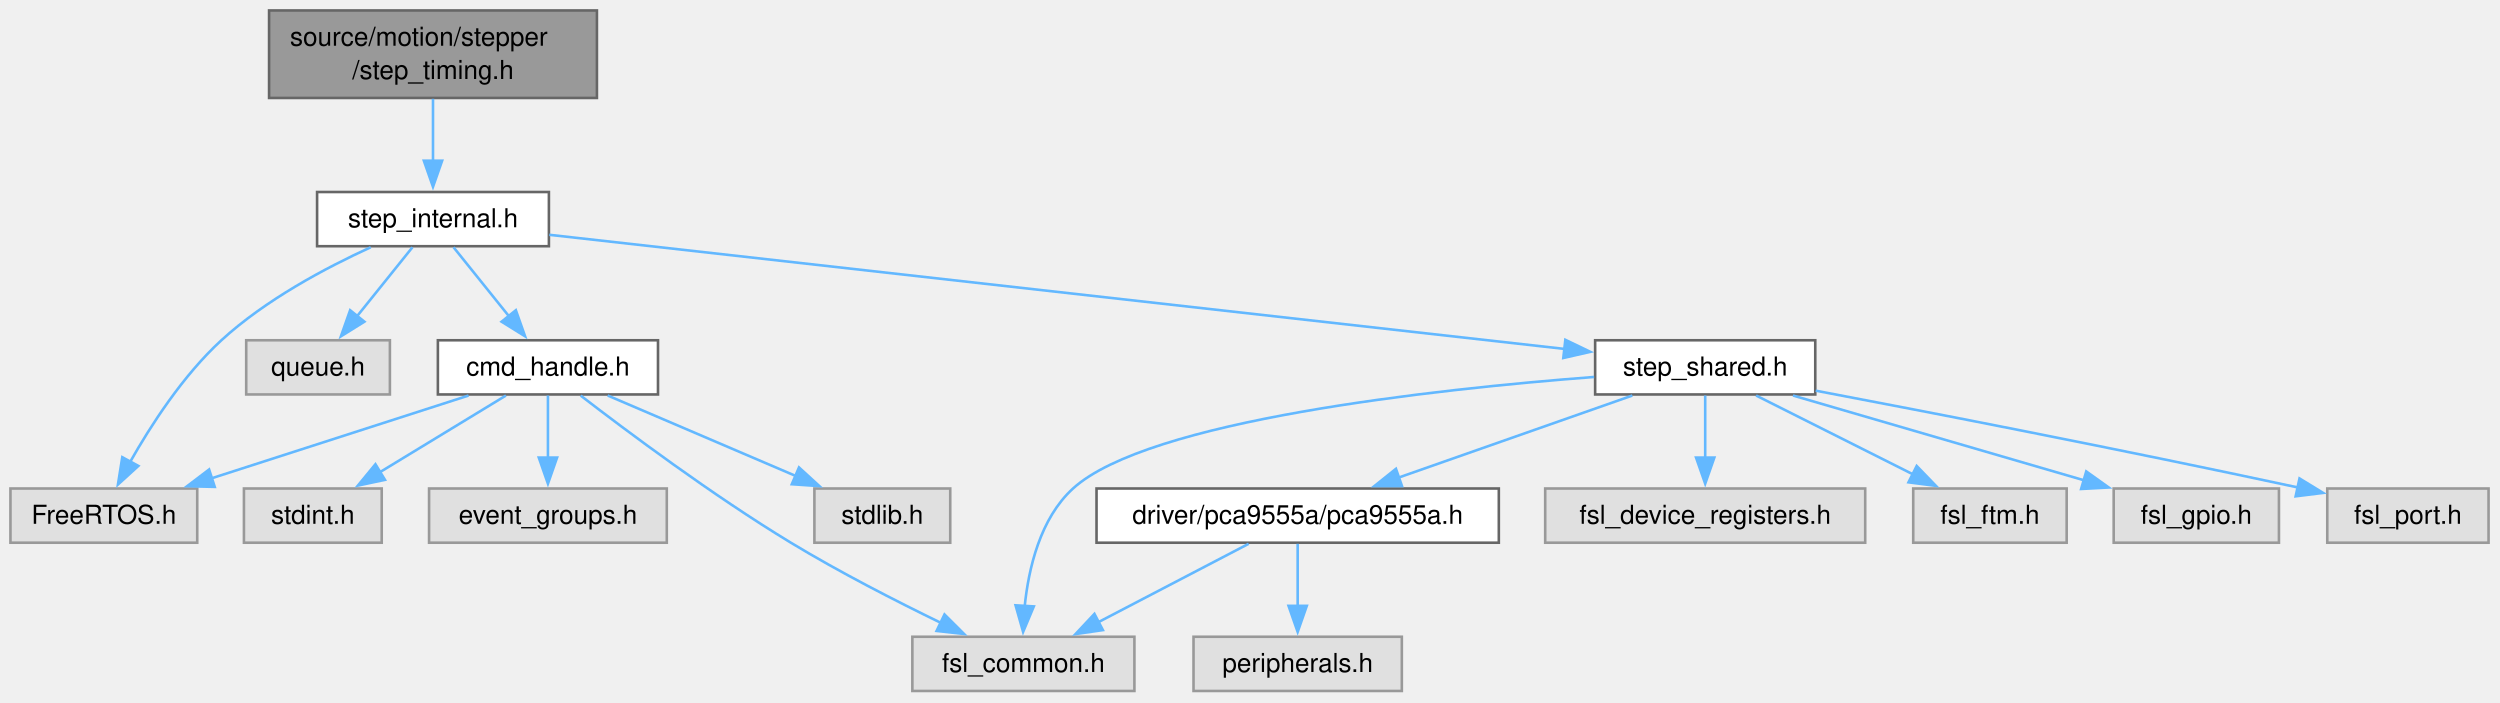
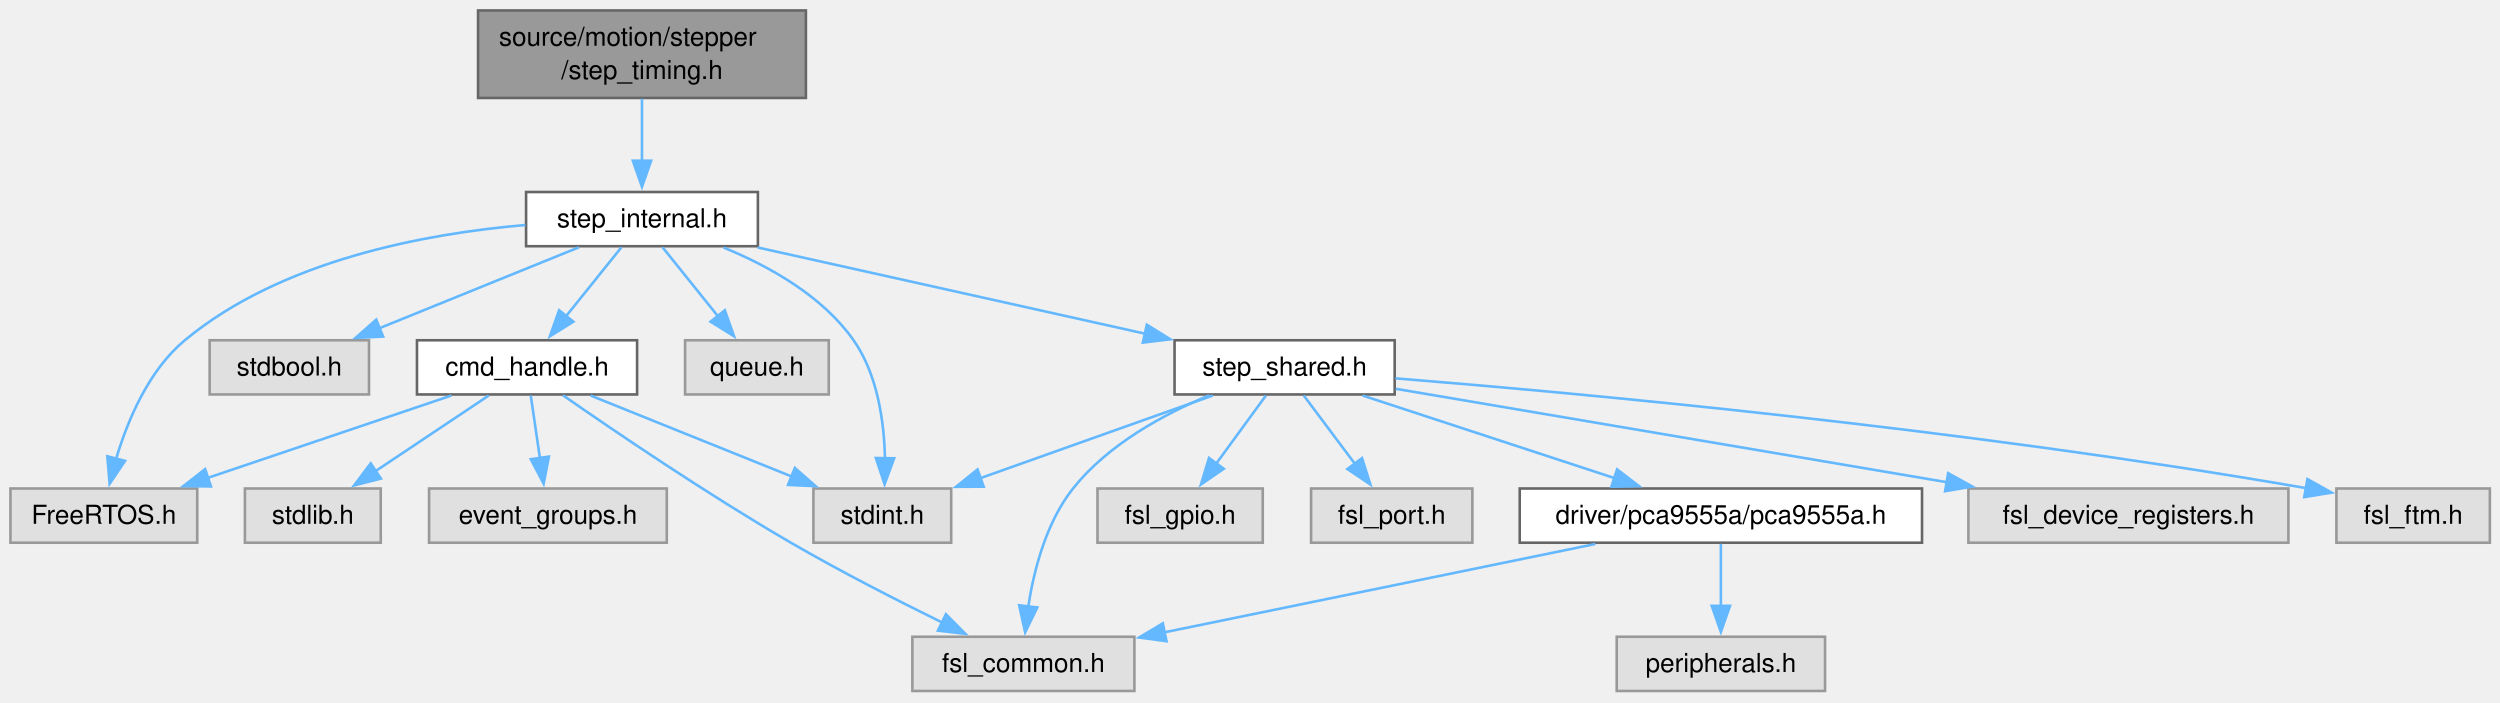
<svg xmlns="http://www.w3.org/2000/svg" xmlns:xlink="http://www.w3.org/1999/xlink" width="957pt" height="269pt" viewBox="0.00 0.00 957.00 269.00">
  <g id="graph0" class="graph" transform="scale(1 1) rotate(0) translate(4 264.5)">
    <g id="Node000001" class="node">
      <g id="a_Node000001">
        <a xlink:title=" ">
-           <polygon fill="#999999" stroke="#666666" points="224.5,-260.5 99,-260.5 99,-227 224.5,-227 224.5,-260.5" />
-           <text xml:space="preserve" text-anchor="start" x="107" y="-247" font-family="Helvetica,sans-Serif" font-size="10.00">source/motion/stepper</text>
-           <text xml:space="preserve" text-anchor="middle" x="161.75" y="-234.25" font-family="Helvetica,sans-Serif" font-size="10.00">/step_timing.h</text>
+           <polygon fill="#999999" stroke="#666666" points="304.5,-260.5 179,-260.5 179,-227 304.5,-227 304.5,-260.5" />
+           <text xml:space="preserve" text-anchor="start" x="187" y="-247" font-family="Helvetica,sans-Serif" font-size="10.00">source/motion/stepper</text>
+           <text xml:space="preserve" text-anchor="middle" x="241.75" y="-234.25" font-family="Helvetica,sans-Serif" font-size="10.00">/step_timing.h</text>
        </a>
      </g>
    </g>
    <g id="Node000002" class="node">
      <g id="a_Node000002">
        <a xlink:href="step__internal_8h.html" target="_top" xlink:title=" ">
-           <polygon fill="white" stroke="#666666" points="206.12,-191 117.38,-191 117.38,-170.25 206.12,-170.25 206.12,-191" />
-           <text xml:space="preserve" text-anchor="middle" x="161.75" y="-177.5" font-family="Helvetica,sans-Serif" font-size="10.00">step_internal.h</text>
+           <polygon fill="white" stroke="#666666" points="286.12,-191 197.38,-191 197.38,-170.25 286.12,-170.25 286.12,-191" />
+           <text xml:space="preserve" text-anchor="middle" x="241.75" y="-177.5" font-family="Helvetica,sans-Serif" font-size="10.00">step_internal.h</text>
        </a>
      </g>
    </g>
    <g id="edge1_Node000001_Node000002" class="edge">
      <g id="a_edge1_Node000001_Node000002">
        <a xlink:title=" ">
-           <path fill="none" stroke="#63b8ff" d="M161.75,-226.69C161.75,-219.35 161.75,-210.57 161.75,-202.71" />
-           <polygon fill="#63b8ff" stroke="#63b8ff" points="165.25,-202.98 161.75,-192.98 158.25,-202.98 165.25,-202.98" />
+           <path fill="none" stroke="#63b8ff" d="M241.75,-226.69C241.75,-219.35 241.75,-210.57 241.75,-202.71" />
+           <polygon fill="#63b8ff" stroke="#63b8ff" points="245.25,-202.98 241.75,-192.98 238.25,-202.98 245.25,-202.98" />
        </a>
      </g>
    </g>
    <g id="Node000003" class="node">
      <g id="a_Node000003">
        <a xlink:title=" ">
+           <polygon fill="#e0e0e0" stroke="#999999" points="360.12,-77.5 307.38,-77.5 307.38,-56.75 360.12,-56.75 360.12,-77.5" />
+           <text xml:space="preserve" text-anchor="middle" x="333.75" y="-64" font-family="Helvetica,sans-Serif" font-size="10.00">stdint.h</text>
+         </a>
+       </g>
+     </g>
+     <g id="edge2_Node000002_Node000003" class="edge">
+       <g id="a_edge2_Node000002_Node000003">
+         <a xlink:title=" ">
+           <path fill="none" stroke="#63b8ff" d="M272.95,-169.76C290.32,-162.65 310.8,-151.26 322.75,-134.25 331.97,-121.13 334.45,-102.97 334.78,-89" />
+           <polygon fill="#63b8ff" stroke="#63b8ff" points="338.28,-89.07 334.62,-79.13 331.28,-89.18 338.28,-89.07" />
+         </a>
+       </g>
+     </g>
+     <g id="Node000004" class="node">
+       <g id="a_Node000004">
+         <a xlink:title=" ">
+           <polygon fill="#e0e0e0" stroke="#999999" points="137.25,-134.25 76.25,-134.25 76.25,-113.5 137.25,-113.5 137.25,-134.25" />
+           <text xml:space="preserve" text-anchor="middle" x="106.75" y="-120.75" font-family="Helvetica,sans-Serif" font-size="10.00">stdbool.h</text>
+         </a>
+       </g>
+     </g>
+     <g id="edge3_Node000002_Node000004" class="edge">
+       <g id="a_edge3_Node000002_Node000004">
+         <a xlink:title=" ">
+           <path fill="none" stroke="#63b8ff" d="M217.61,-169.84C196.31,-161.19 165,-148.5 141.08,-138.8" />
+           <polygon fill="#63b8ff" stroke="#63b8ff" points="142.66,-135.66 132.08,-135.15 140.03,-142.15 142.66,-135.66" />
+         </a>
+       </g>
+     </g>
+     <g id="Node000005" class="node">
+       <g id="a_Node000005">
+         <a xlink:title=" ">
          <polygon fill="#e0e0e0" stroke="#999999" points="71.5,-77.5 0,-77.5 0,-56.75 71.5,-56.75 71.5,-77.5" />
          <text xml:space="preserve" text-anchor="middle" x="35.75" y="-64" font-family="Helvetica,sans-Serif" font-size="10.00">FreeRTOS.h</text>
        </a>
      </g>
    </g>
-     <g id="edge2_Node000002_Node000003" class="edge">
-       <g id="a_edge2_Node000002_Node000003">
-         <a xlink:title=" ">
-           <path fill="none" stroke="#63b8ff" d="M137.91,-169.85C120.7,-161.99 97.62,-149.72 80.75,-134.25 66.07,-120.79 53.71,-101.65 45.68,-87.43" />
-           <polygon fill="#63b8ff" stroke="#63b8ff" points="48.97,-86.15 41.14,-79.01 42.81,-89.48 48.97,-86.15" />
-         </a>
-       </g>
-     </g>
-     <g id="Node000004" class="node">
-       <g id="a_Node000004">
-         <a xlink:title=" ">
-           <polygon fill="#e0e0e0" stroke="#999999" points="145.25,-134.25 90.25,-134.25 90.25,-113.5 145.25,-113.5 145.25,-134.25" />
-           <text xml:space="preserve" text-anchor="middle" x="117.75" y="-120.75" font-family="Helvetica,sans-Serif" font-size="10.00">queue.h</text>
-         </a>
-       </g>
-     </g>
-     <g id="edge3_Node000002_Node000004" class="edge">
-       <g id="a_edge3_Node000002_Node000004">
-         <a xlink:title=" ">
-           <path fill="none" stroke="#63b8ff" d="M153.88,-169.84C148,-162.52 139.78,-152.29 132.67,-143.44" />
-           <polygon fill="#63b8ff" stroke="#63b8ff" points="135.49,-141.36 126.5,-135.76 130.03,-145.75 135.49,-141.36" />
-         </a>
-       </g>
-     </g>
-     <g id="Node000005" class="node">
-       <g id="a_Node000005">
-         <a xlink:href="cmd__handle_8h.html" target="_top" xlink:title=" ">
-           <polygon fill="white" stroke="#666666" points="247.88,-134.25 163.62,-134.25 163.62,-113.5 247.88,-113.5 247.88,-134.25" />
-           <text xml:space="preserve" text-anchor="middle" x="205.75" y="-120.75" font-family="Helvetica,sans-Serif" font-size="10.00">cmd_handle.h</text>
-         </a>
-       </g>
-     </g>
    <g id="edge4_Node000002_Node000005" class="edge">
      <g id="a_edge4_Node000002_Node000005">
        <a xlink:title=" ">
-           <path fill="none" stroke="#63b8ff" d="M169.62,-169.84C175.5,-162.52 183.72,-152.29 190.83,-143.44" />
-           <polygon fill="#63b8ff" stroke="#63b8ff" points="193.47,-145.75 197,-135.76 188.01,-141.36 193.47,-145.75" />
+           <path fill="none" stroke="#63b8ff" d="M197.12,-178.37C158.63,-175.08 103.57,-164.83 66.75,-134.25 52.88,-122.73 44.86,-103.61 40.46,-88.88" />
+           <polygon fill="#63b8ff" stroke="#63b8ff" points="43.86,-88.07 37.96,-79.28 37.09,-89.83 43.86,-88.07" />
+         </a>
+       </g>
+     </g>
+     <g id="Node000006" class="node">
+       <g id="a_Node000006">
+         <a xlink:title=" ">
+           <polygon fill="#e0e0e0" stroke="#999999" points="313.25,-134.25 258.25,-134.25 258.25,-113.5 313.25,-113.5 313.25,-134.25" />
+           <text xml:space="preserve" text-anchor="middle" x="285.75" y="-120.75" font-family="Helvetica,sans-Serif" font-size="10.00">queue.h</text>
+         </a>
+       </g>
+     </g>
+     <g id="edge5_Node000002_Node000006" class="edge">
+       <g id="a_edge5_Node000002_Node000006">
+         <a xlink:title=" ">
+           <path fill="none" stroke="#63b8ff" d="M249.62,-169.84C255.5,-162.52 263.72,-152.29 270.83,-143.44" />
+           <polygon fill="#63b8ff" stroke="#63b8ff" points="273.47,-145.75 277,-135.76 268.01,-141.36 273.47,-145.75" />
+         </a>
+       </g>
+     </g>
+     <g id="Node000007" class="node">
+       <g id="a_Node000007">
+         <a xlink:href="cmd__handle_8h.html" target="_top" xlink:title=" ">
+           <polygon fill="white" stroke="#666666" points="239.88,-134.25 155.62,-134.25 155.62,-113.5 239.88,-113.5 239.88,-134.25" />
+           <text xml:space="preserve" text-anchor="middle" x="197.75" y="-120.75" font-family="Helvetica,sans-Serif" font-size="10.00">cmd_handle.h</text>
+         </a>
+       </g>
+     </g>
+     <g id="edge6_Node000002_Node000007" class="edge">
+       <g id="a_edge6_Node000002_Node000007">
+         <a xlink:title=" ">
+           <path fill="none" stroke="#63b8ff" d="M233.88,-169.84C228,-162.52 219.78,-152.29 212.67,-143.44" />
+           <polygon fill="#63b8ff" stroke="#63b8ff" points="215.49,-141.36 206.5,-135.76 210.03,-145.75 215.49,-141.36" />
+         </a>
+       </g>
+     </g>
+     <g id="Node000011" class="node">
+       <g id="a_Node000011">
+         <a xlink:href="step__shared_8h.html" target="_top" xlink:title=" ">
+           <polygon fill="white" stroke="#666666" points="529.88,-134.25 445.62,-134.25 445.62,-113.5 529.88,-113.5 529.88,-134.25" />
+           <text xml:space="preserve" text-anchor="middle" x="487.75" y="-120.75" font-family="Helvetica,sans-Serif" font-size="10.00">step_shared.h</text>
+         </a>
+       </g>
+     </g>
+     <g id="edge12_Node000002_Node000011" class="edge">
+       <g id="a_edge12_Node000002_Node000011">
+         <a xlink:title=" ">
+           <path fill="none" stroke="#63b8ff" d="M286.01,-169.77C327.63,-160.51 389.98,-146.64 434.34,-136.76" />
+           <polygon fill="#63b8ff" stroke="#63b8ff" points="435.01,-140.2 444.01,-134.61 433.49,-133.37 435.01,-140.2" />
+         </a>
+       </g>
+     </g>
+     <g id="edge7_Node000007_Node000003" class="edge">
+       <g id="a_edge7_Node000007_Node000003">
+         <a xlink:title=" ">
+           <path fill="none" stroke="#63b8ff" d="M222.06,-113.09C243.53,-104.44 275.07,-91.75 299.16,-82.05" />
+           <polygon fill="#63b8ff" stroke="#63b8ff" points="300.27,-85.38 308.24,-78.39 297.66,-78.88 300.27,-85.38" />
+         </a>
+       </g>
+     </g>
+     <g id="edge8_Node000007_Node000005" class="edge">
+       <g id="a_edge8_Node000007_Node000005">
+         <a xlink:title=" ">
+           <path fill="none" stroke="#63b8ff" d="M168.79,-113.09C142.72,-104.28 104.19,-91.25 75.29,-81.49" />
+           <polygon fill="#63b8ff" stroke="#63b8ff" points="76.76,-78.29 66.17,-78.41 74.52,-84.92 76.76,-78.29" />
+         </a>
+       </g>
+     </g>
+     <g id="Node000008" class="node">
+       <g id="a_Node000008">
+         <a xlink:title=" ">
+           <polygon fill="#e0e0e0" stroke="#999999" points="251.25,-77.5 160.25,-77.5 160.25,-56.75 251.25,-56.75 251.25,-77.5" />
+           <text xml:space="preserve" text-anchor="middle" x="205.75" y="-64" font-family="Helvetica,sans-Serif" font-size="10.00">event_groups.h</text>
+         </a>
+       </g>
+     </g>
+     <g id="edge9_Node000007_Node000008" class="edge">
+       <g id="a_edge9_Node000007_Node000008">
+         <a xlink:title=" ">
+           <path fill="none" stroke="#63b8ff" d="M199.18,-113.09C200.16,-106.39 201.49,-97.26 202.7,-88.98" />
+           <polygon fill="#63b8ff" stroke="#63b8ff" points="206.13,-89.73 204.11,-79.33 199.2,-88.71 206.13,-89.73" />
+         </a>
+       </g>
+     </g>
+     <g id="Node000009" class="node">
+       <g id="a_Node000009">
+         <a xlink:title=" ">
+           <polygon fill="#e0e0e0" stroke="#999999" points="430.25,-20.75 345.25,-20.75 345.25,0 430.25,0 430.25,-20.75" />
+           <text xml:space="preserve" text-anchor="middle" x="387.75" y="-7.25" font-family="Helvetica,sans-Serif" font-size="10.00">fsl_common.h</text>
+         </a>
+       </g>
+     </g>
+     <g id="edge10_Node000007_Node000009" class="edge">
+       <g id="a_edge10_Node000007_Node000009">
+         <a xlink:title=" ">
+           <path fill="none" stroke="#63b8ff" d="M211.5,-113.19C230.66,-99.85 266.66,-75.36 298.75,-56.75 317.63,-45.8 339.47,-34.64 356.78,-26.14" />
+           <polygon fill="#63b8ff" stroke="#63b8ff" points="358.09,-29.39 365.55,-21.87 355.03,-23.1 358.09,-29.39" />
        </a>
      </g>
    </g>
    <g id="Node000010" class="node">
      <g id="a_Node000010">
-         <a xlink:href="step__shared_8h.html" target="_top" xlink:title=" ">
-           <polygon fill="white" stroke="#666666" points="690.88,-134.25 606.62,-134.25 606.62,-113.5 690.88,-113.5 690.88,-134.25" />
-           <text xml:space="preserve" text-anchor="middle" x="648.75" y="-120.75" font-family="Helvetica,sans-Serif" font-size="10.00">step_shared.h</text>
-         </a>
-       </g>
-     </g>
-     <g id="edge10_Node000002_Node000010" class="edge">
-       <g id="a_edge10_Node000002_Node000010">
-         <a xlink:title=" ">
-           <path fill="none" stroke="#63b8ff" d="M206.26,-174.62C295.95,-164.54 498.09,-141.81 594.98,-130.92" />
-           <polygon fill="#63b8ff" stroke="#63b8ff" points="595.21,-134.42 604.76,-129.82 594.43,-127.46 595.21,-134.42" />
-         </a>
-       </g>
-     </g>
-     <g id="edge6_Node000005_Node000003" class="edge">
-       <g id="a_edge6_Node000005_Node000003">
-         <a xlink:title=" ">
-           <path fill="none" stroke="#63b8ff" d="M175.36,-113.09C147.88,-104.24 107.21,-91.14 76.84,-81.36" />
-           <polygon fill="#63b8ff" stroke="#63b8ff" points="78.2,-78.12 67.61,-78.38 76.05,-84.78 78.2,-78.12" />
-         </a>
-       </g>
-     </g>
-     <g id="Node000006" class="node">
-       <g id="a_Node000006">
-         <a xlink:title=" ">
-           <polygon fill="#e0e0e0" stroke="#999999" points="142.12,-77.5 89.38,-77.5 89.38,-56.75 142.12,-56.75 142.12,-77.5" />
-           <text xml:space="preserve" text-anchor="middle" x="115.75" y="-64" font-family="Helvetica,sans-Serif" font-size="10.00">stdint.h</text>
-         </a>
-       </g>
-     </g>
-     <g id="edge5_Node000005_Node000006" class="edge">
-       <g id="a_edge5_Node000005_Node000006">
-         <a xlink:title=" ">
-           <path fill="none" stroke="#63b8ff" d="M189.66,-113.09C176.22,-104.91 156.82,-93.11 141.26,-83.65" />
-           <polygon fill="#63b8ff" stroke="#63b8ff" points="143.36,-80.82 132.99,-78.62 139.72,-86.8 143.36,-80.82" />
-         </a>
-       </g>
-     </g>
-     <g id="Node000007" class="node">
-       <g id="a_Node000007">
-         <a xlink:title=" ">
-           <polygon fill="#e0e0e0" stroke="#999999" points="251.25,-77.5 160.25,-77.5 160.25,-56.75 251.25,-56.75 251.25,-77.5" />
-           <text xml:space="preserve" text-anchor="middle" x="205.75" y="-64" font-family="Helvetica,sans-Serif" font-size="10.00">event_groups.h</text>
-         </a>
-       </g>
-     </g>
-     <g id="edge7_Node000005_Node000007" class="edge">
-       <g id="a_edge7_Node000005_Node000007">
-         <a xlink:title=" ">
-           <path fill="none" stroke="#63b8ff" d="M205.75,-113.09C205.75,-106.47 205.75,-97.47 205.75,-89.27" />
-           <polygon fill="#63b8ff" stroke="#63b8ff" points="209.25,-89.34 205.75,-79.34 202.25,-89.34 209.25,-89.34" />
-         </a>
-       </g>
-     </g>
-     <g id="Node000008" class="node">
-       <g id="a_Node000008">
-         <a xlink:title=" ">
-           <polygon fill="#e0e0e0" stroke="#999999" points="430.25,-20.75 345.25,-20.75 345.25,0 430.25,0 430.25,-20.75" />
-           <text xml:space="preserve" text-anchor="middle" x="387.75" y="-7.25" font-family="Helvetica,sans-Serif" font-size="10.00">fsl_common.h</text>
-         </a>
-       </g>
-     </g>
-     <g id="edge8_Node000005_Node000008" class="edge">
-       <g id="a_edge8_Node000005_Node000008">
-         <a xlink:title=" ">
-           <path fill="none" stroke="#63b8ff" d="M218.29,-113.06C235.78,-99.58 268.76,-74.92 298.75,-56.75 317.3,-45.51 338.96,-34.43 356.27,-26.02" />
-           <polygon fill="#63b8ff" stroke="#63b8ff" points="357.55,-29.29 365.05,-21.82 354.52,-22.98 357.55,-29.29" />
-         </a>
-       </g>
-     </g>
-     <g id="Node000009" class="node">
-       <g id="a_Node000009">
-         <a xlink:title=" ">
-           <polygon fill="#e0e0e0" stroke="#999999" points="359.75,-77.5 307.75,-77.5 307.75,-56.75 359.75,-56.75 359.75,-77.5" />
-           <text xml:space="preserve" text-anchor="middle" x="333.75" y="-64" font-family="Helvetica,sans-Serif" font-size="10.00">stdlib.h</text>
-         </a>
-       </g>
-     </g>
-     <g id="edge9_Node000005_Node000009" class="edge">
-       <g id="a_edge9_Node000005_Node000009">
-         <a xlink:title=" ">
-           <path fill="none" stroke="#63b8ff" d="M228.63,-113.09C248.66,-104.52 277.99,-91.98 300.58,-82.31" />
-           <polygon fill="#63b8ff" stroke="#63b8ff" points="301.85,-85.57 309.67,-78.42 299.1,-79.14 301.85,-85.57" />
-         </a>
-       </g>
-     </g>
-     <g id="edge15_Node000010_Node000008" class="edge">
-       <g id="a_edge15_Node000010_Node000008">
-         <a xlink:title=" ">
-           <path fill="none" stroke="#63b8ff" d="M606.23,-120.2C544.79,-115.47 435.4,-103.57 406.75,-77.5 394.19,-66.07 389.72,-46.94 388.23,-32.19" />
-           <polygon fill="#63b8ff" stroke="#63b8ff" points="391.75,-32.37 387.65,-22.6 384.76,-32.79 391.75,-32.37" />
-         </a>
-       </g>
-     </g>
-     <g id="Node000011" class="node">
-       <g id="a_Node000011">
+         <a xlink:title=" ">
+           <polygon fill="#e0e0e0" stroke="#999999" points="141.75,-77.5 89.75,-77.5 89.75,-56.75 141.75,-56.75 141.75,-77.5" />
+           <text xml:space="preserve" text-anchor="middle" x="115.75" y="-64" font-family="Helvetica,sans-Serif" font-size="10.00">stdlib.h</text>
+         </a>
+       </g>
+     </g>
+     <g id="edge11_Node000007_Node000010" class="edge">
+       <g id="a_edge11_Node000007_Node000010">
+         <a xlink:title=" ">
+           <path fill="none" stroke="#63b8ff" d="M183.09,-113.09C171.08,-105.07 153.84,-93.56 139.81,-84.19" />
+           <polygon fill="#63b8ff" stroke="#63b8ff" points="141.8,-81.31 131.54,-78.67 137.91,-87.13 141.8,-81.31" />
+         </a>
+       </g>
+     </g>
+     <g id="edge13_Node000011_Node000003" class="edge">
+       <g id="a_edge13_Node000011_Node000003">
+         <a xlink:title=" ">
+           <path fill="none" stroke="#63b8ff" d="M460.22,-113.09C435.43,-104.27 398.78,-91.24 371.31,-81.48" />
+           <polygon fill="#63b8ff" stroke="#63b8ff" points="372.55,-78.2 361.95,-78.15 370.2,-84.8 372.55,-78.2" />
+         </a>
+       </g>
+     </g>
+     <g id="edge18_Node000011_Node000009" class="edge">
+       <g id="a_edge18_Node000011_Node000009">
+         <a xlink:title=" ">
+           <path fill="none" stroke="#63b8ff" d="M458.84,-113.15C441.41,-105.89 420.06,-94.3 406.75,-77.5 396.42,-64.47 391.71,-46.05 389.56,-31.96" />
+           <polygon fill="#63b8ff" stroke="#63b8ff" points="393.08,-31.96 388.43,-22.45 386.13,-32.79 393.08,-31.96" />
+         </a>
+       </g>
+     </g>
+     <g id="Node000012" class="node">
+       <g id="a_Node000012">
        <a xlink:href="pca9555a_8h.html" target="_top" xlink:title=" ">
-           <polygon fill="white" stroke="#666666" points="569.75,-77.5 415.75,-77.5 415.75,-56.75 569.75,-56.75 569.75,-77.5" />
-           <text xml:space="preserve" text-anchor="middle" x="492.75" y="-64" font-family="Helvetica,sans-Serif" font-size="10.00">driver/pca9555a/pca9555a.h</text>
-         </a>
-       </g>
-     </g>
-     <g id="edge11_Node000010_Node000011" class="edge">
-       <g id="a_edge11_Node000010_Node000011">
-         <a xlink:title=" ">
-           <path fill="none" stroke="#63b8ff" d="M620.86,-113.09C595.87,-104.32 558.98,-91.37 531.19,-81.62" />
-           <polygon fill="#63b8ff" stroke="#63b8ff" points="532.68,-78.43 522.09,-78.42 530.37,-85.04 532.68,-78.43" />
+           <polygon fill="white" stroke="#666666" points="731.75,-77.5 577.75,-77.5 577.75,-56.75 731.75,-56.75 731.75,-77.5" />
+           <text xml:space="preserve" text-anchor="middle" x="654.75" y="-64" font-family="Helvetica,sans-Serif" font-size="10.00">driver/pca9555a/pca9555a.h</text>
+         </a>
+       </g>
+     </g>
+     <g id="edge14_Node000011_Node000012" class="edge">
+       <g id="a_edge14_Node000011_Node000012">
+         <a xlink:title=" ">
+           <path fill="none" stroke="#63b8ff" d="M517.61,-113.09C544.48,-104.28 584.2,-91.25 613.99,-81.49" />
+           <polygon fill="#63b8ff" stroke="#63b8ff" points="615.02,-84.83 623.43,-78.39 612.84,-78.18 615.02,-84.83" />
+         </a>
+       </g>
+     </g>
+     <g id="Node000014" class="node">
+       <g id="a_Node000014">
+         <a xlink:title=" ">
+           <polygon fill="#e0e0e0" stroke="#999999" points="872,-77.5 749.5,-77.5 749.5,-56.75 872,-56.75 872,-77.5" />
+           <text xml:space="preserve" text-anchor="middle" x="810.75" y="-64" font-family="Helvetica,sans-Serif" font-size="10.00">fsl_device_registers.h</text>
+         </a>
+       </g>
+     </g>
+     <g id="edge17_Node000011_Node000014" class="edge">
+       <g id="a_edge17_Node000011_Node000014">
+         <a xlink:title=" ">
+           <path fill="none" stroke="#63b8ff" d="M530.31,-115.66C584.04,-106.55 677.19,-90.76 741.3,-79.9" />
+           <polygon fill="#63b8ff" stroke="#63b8ff" points="741.75,-83.37 751.02,-78.25 740.58,-76.47 741.75,-83.37" />
+         </a>
+       </g>
+     </g>
+     <g id="Node000015" class="node">
+       <g id="a_Node000015">
+         <a xlink:title=" ">
+           <polygon fill="#e0e0e0" stroke="#999999" points="949.12,-77.5 890.38,-77.5 890.38,-56.75 949.12,-56.75 949.12,-77.5" />
+           <text xml:space="preserve" text-anchor="middle" x="919.75" y="-64" font-family="Helvetica,sans-Serif" font-size="10.00">fsl_ftm.h</text>
+         </a>
+       </g>
+     </g>
+     <g id="edge19_Node000011_Node000015" class="edge">
+       <g id="a_edge19_Node000011_Node000015">
+         <a xlink:title=" ">
+           <path fill="none" stroke="#63b8ff" d="M530.16,-119.67C600.5,-113.99 745.88,-100.7 878.84,-77.63" />
+           <polygon fill="#63b8ff" stroke="#63b8ff" points="879.29,-81.11 888.53,-75.93 878.07,-74.21 879.29,-81.11" />
+         </a>
+       </g>
+     </g>
+     <g id="Node000016" class="node">
+       <g id="a_Node000016">
+         <a xlink:title=" ">
+           <polygon fill="#e0e0e0" stroke="#999999" points="479.38,-77.5 416.12,-77.5 416.12,-56.75 479.38,-56.75 479.38,-77.5" />
+           <text xml:space="preserve" text-anchor="middle" x="447.75" y="-64" font-family="Helvetica,sans-Serif" font-size="10.00">fsl_gpio.h</text>
+         </a>
+       </g>
+     </g>
+     <g id="edge20_Node000011_Node000016" class="edge">
+       <g id="a_edge20_Node000011_Node000016">
+         <a xlink:title=" ">
+           <path fill="none" stroke="#63b8ff" d="M480.6,-113.09C475.31,-105.85 467.94,-95.76 461.52,-86.97" />
+           <polygon fill="#63b8ff" stroke="#63b8ff" points="464.46,-85.06 455.73,-79.05 458.81,-89.19 464.46,-85.06" />
+         </a>
+       </g>
+     </g>
+     <g id="Node000017" class="node">
+       <g id="a_Node000017">
+         <a xlink:title=" ">
+           <polygon fill="#e0e0e0" stroke="#999999" points="559.62,-77.5 497.88,-77.5 497.88,-56.75 559.62,-56.75 559.62,-77.5" />
+           <text xml:space="preserve" text-anchor="middle" x="528.75" y="-64" font-family="Helvetica,sans-Serif" font-size="10.00">fsl_port.h</text>
+         </a>
+       </g>
+     </g>
+     <g id="edge21_Node000011_Node000017" class="edge">
+       <g id="a_edge21_Node000011_Node000017">
+         <a xlink:title=" ">
+           <path fill="none" stroke="#63b8ff" d="M495.08,-113.09C500.5,-105.85 508.06,-95.76 514.64,-86.97" />
+           <polygon fill="#63b8ff" stroke="#63b8ff" points="517.38,-89.14 520.58,-79.04 511.78,-84.95 517.38,-89.14" />
+         </a>
+       </g>
+     </g>
+     <g id="edge15_Node000012_Node000009" class="edge">
+       <g id="a_edge15_Node000012_Node000009">
+         <a xlink:title=" ">
+           <path fill="none" stroke="#63b8ff" d="M606.71,-56.27C560.28,-46.75 490.07,-32.36 441.74,-22.45" />
+           <polygon fill="#63b8ff" stroke="#63b8ff" points="442.54,-19.04 432.04,-20.46 441.13,-25.89 442.54,-19.04" />
        </a>
      </g>
    </g>
    <g id="Node000013" class="node">
      <g id="a_Node000013">
        <a xlink:title=" ">
-           <polygon fill="#e0e0e0" stroke="#999999" points="710,-77.5 587.5,-77.5 587.5,-56.75 710,-56.75 710,-77.5" />
-           <text xml:space="preserve" text-anchor="middle" x="648.75" y="-64" font-family="Helvetica,sans-Serif" font-size="10.00">fsl_device_registers.h</text>
-         </a>
-       </g>
-     </g>
-     <g id="edge14_Node000010_Node000013" class="edge">
-       <g id="a_edge14_Node000010_Node000013">
-         <a xlink:title=" ">
-           <path fill="none" stroke="#63b8ff" d="M648.75,-113.09C648.75,-106.47 648.75,-97.47 648.75,-89.27" />
-           <polygon fill="#63b8ff" stroke="#63b8ff" points="652.25,-89.34 648.75,-79.34 645.25,-89.34 652.25,-89.34" />
-         </a>
-       </g>
-     </g>
-     <g id="Node000014" class="node">
-       <g id="a_Node000014">
-         <a xlink:title=" ">
-           <polygon fill="#e0e0e0" stroke="#999999" points="787.12,-77.5 728.38,-77.5 728.38,-56.75 787.12,-56.75 787.12,-77.5" />
-           <text xml:space="preserve" text-anchor="middle" x="757.75" y="-64" font-family="Helvetica,sans-Serif" font-size="10.00">fsl_ftm.h</text>
-         </a>
-       </g>
-     </g>
-     <g id="edge16_Node000010_Node000014" class="edge">
-       <g id="a_edge16_Node000010_Node000014">
-         <a xlink:title=" ">
-           <path fill="none" stroke="#63b8ff" d="M668.24,-113.09C684.9,-104.72 709.13,-92.54 728.19,-82.97" />
-           <polygon fill="#63b8ff" stroke="#63b8ff" points="729.71,-86.12 737.08,-78.51 726.57,-79.87 729.71,-86.12" />
-         </a>
-       </g>
-     </g>
-     <g id="Node000015" class="node">
-       <g id="a_Node000015">
-         <a xlink:title=" ">
-           <polygon fill="#e0e0e0" stroke="#999999" points="868.38,-77.5 805.12,-77.5 805.12,-56.75 868.38,-56.75 868.38,-77.5" />
-           <text xml:space="preserve" text-anchor="middle" x="836.75" y="-64" font-family="Helvetica,sans-Serif" font-size="10.00">fsl_gpio.h</text>
-         </a>
-       </g>
-     </g>
-     <g id="edge17_Node000010_Node000015" class="edge">
-       <g id="a_edge17_Node000010_Node000015">
-         <a xlink:title=" ">
-           <path fill="none" stroke="#63b8ff" d="M682.36,-113.09C713.48,-104.02 759.93,-90.5 793.74,-80.65" />
-           <polygon fill="#63b8ff" stroke="#63b8ff" points="794.61,-84.04 803.23,-77.89 792.65,-77.32 794.61,-84.04" />
-         </a>
-       </g>
-     </g>
-     <g id="Node000016" class="node">
-       <g id="a_Node000016">
-         <a xlink:title=" ">
-           <polygon fill="#e0e0e0" stroke="#999999" points="948.62,-77.5 886.88,-77.5 886.88,-56.75 948.62,-56.75 948.62,-77.5" />
-           <text xml:space="preserve" text-anchor="middle" x="917.75" y="-64" font-family="Helvetica,sans-Serif" font-size="10.00">fsl_port.h</text>
-         </a>
-       </g>
-     </g>
-     <g id="edge18_Node000010_Node000016" class="edge">
-       <g id="a_edge18_Node000010_Node000016">
-         <a xlink:title=" ">
-           <path fill="none" stroke="#63b8ff" d="M691.05,-114.95C734.83,-106.64 805.46,-92.96 875.92,-77.84" />
-           <polygon fill="#63b8ff" stroke="#63b8ff" points="876.25,-81.35 885.29,-75.82 874.77,-74.51 876.25,-81.35" />
-         </a>
-       </g>
-     </g>
-     <g id="edge12_Node000011_Node000008" class="edge">
-       <g id="a_edge12_Node000011_Node000008">
-         <a xlink:title=" ">
-           <path fill="none" stroke="#63b8ff" d="M473.98,-56.34C458,-48.01 434.8,-35.91 416.49,-26.36" />
-           <polygon fill="#63b8ff" stroke="#63b8ff" points="418.19,-23.3 407.7,-21.78 414.95,-29.51 418.19,-23.3" />
-         </a>
-       </g>
-     </g>
-     <g id="Node000012" class="node">
-       <g id="a_Node000012">
-         <a xlink:title=" ">
-           <polygon fill="#e0e0e0" stroke="#999999" points="532.62,-20.75 452.88,-20.75 452.88,0 532.62,0 532.62,-20.75" />
-           <text xml:space="preserve" text-anchor="middle" x="492.75" y="-7.25" font-family="Helvetica,sans-Serif" font-size="10.00">peripherals.h</text>
-         </a>
-       </g>
-     </g>
-     <g id="edge13_Node000011_Node000012" class="edge">
-       <g id="a_edge13_Node000011_Node000012">
-         <a xlink:title=" ">
-           <path fill="none" stroke="#63b8ff" d="M492.75,-56.34C492.75,-49.72 492.75,-40.72 492.75,-32.52" />
-           <polygon fill="#63b8ff" stroke="#63b8ff" points="496.25,-32.59 492.75,-22.59 489.25,-32.59 496.25,-32.59" />
+           <polygon fill="#e0e0e0" stroke="#999999" points="694.62,-20.75 614.88,-20.75 614.88,0 694.62,0 694.62,-20.75" />
+           <text xml:space="preserve" text-anchor="middle" x="654.75" y="-7.25" font-family="Helvetica,sans-Serif" font-size="10.00">peripherals.h</text>
+         </a>
+       </g>
+     </g>
+     <g id="edge16_Node000012_Node000013" class="edge">
+       <g id="a_edge16_Node000012_Node000013">
+         <a xlink:title=" ">
+           <path fill="none" stroke="#63b8ff" d="M654.75,-56.34C654.75,-49.72 654.75,-40.72 654.75,-32.52" />
+           <polygon fill="#63b8ff" stroke="#63b8ff" points="658.25,-32.59 654.75,-22.59 651.25,-32.59 658.25,-32.59" />
        </a>
      </g>
    </g>
  </g>
</svg>
